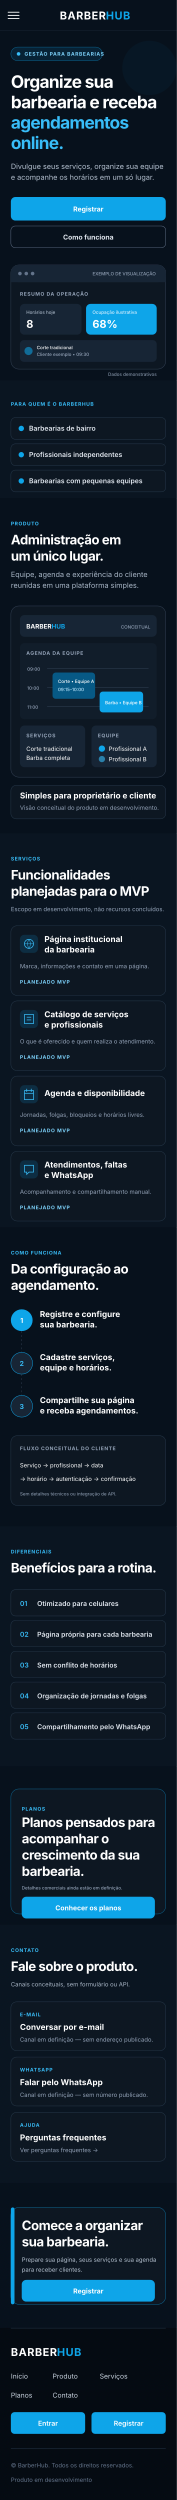
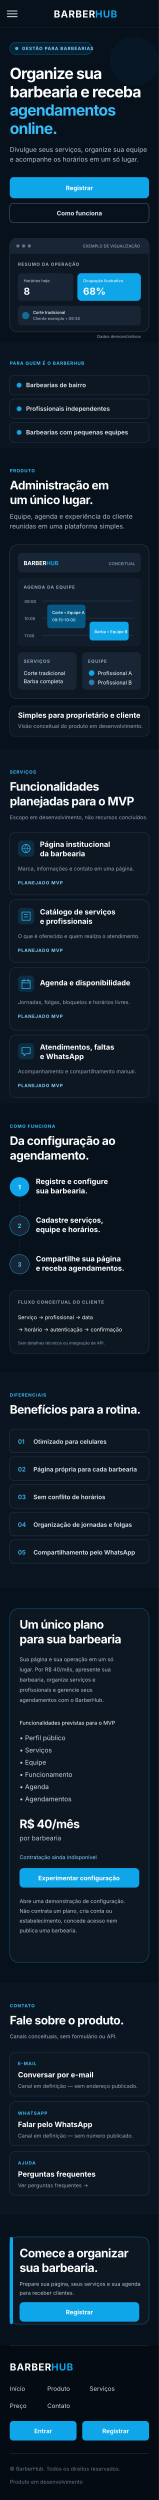
- <svg xmlns="http://www.w3.org/2000/svg" width="390" height="5520" viewBox="0 0 390 5520" fill="none">
+ <svg xmlns="http://www.w3.org/2000/svg" width="390" height="6140" viewBox="0 0 390 6140" fill="none">
  <defs>
    <style>
      .font { font-family: Geist, Inter, Arial, sans-serif; }
      .eyebrow { font-family: Geist, Inter, Arial, sans-serif; font-size: 11px; font-weight: 650; letter-spacing: 1.2px; }
      .h1 { font-family: Geist, Inter, Arial, sans-serif; font-size: 38px; font-weight: 720; letter-spacing: -1.5px; }
      .h2 { font-family: Geist, Inter, Arial, sans-serif; font-size: 29px; font-weight: 700; letter-spacing: -0.9px; }
      .h3 { font-family: Geist, Inter, Arial, sans-serif; font-size: 18px; font-weight: 650; }
      .body { font-family: Geist, Inter, Arial, sans-serif; font-size: 16px; font-weight: 400; }
      .small { font-family: Geist, Inter, Arial, sans-serif; font-size: 13px; font-weight: 400; }
      .micro { font-family: Geist, Inter, Arial, sans-serif; font-size: 10px; font-weight: 500; }
      .button { font-family: Geist, Inter, Arial, sans-serif; font-size: 15px; font-weight: 650; }
    </style>
  </defs>
-   <rect width="390" height="5520" fill="#07111C" />
+   <rect width="390" height="6140" fill="#07111C" />
  <g id="header" data-name="Header público fechado">
    <rect width="390" height="68" fill="#07111C" />
    <line y1="67.5" x2="390" y2="67.5" stroke="#334155" stroke-opacity="0.55" />
    <g id="header-menu-button" data-name="Abrir menu — área 44x44">
      <rect x="8" y="12" width="44" height="44" rx="8" fill="#07111C" />
      <path d="M18 27H42M18 34H42M18 41H42" stroke="white" stroke-width="2" stroke-linecap="round" />
    </g>
    <g id="header-brand" data-name="BARBERHUB">
      <text x="132" y="43" class="font" font-size="24" font-weight="700" letter-spacing="1.2" fill="white">BARBER<tspan fill="#0EA5E9">HUB</tspan>
      </text>
    </g>
  </g>
  <g id="inicio" data-name="Início">
    <rect y="68" width="390" height="772" fill="#07111C" />
    <circle cx="330" cy="150" r="60" fill="#0EA5E9" fill-opacity="0.045" />
    <rect x="24" y="104" width="202" height="30" rx="15" fill="#0EA5E9" fill-opacity="0.12" stroke="#0EA5E9" stroke-opacity="0.55" />
    <circle cx="41" cy="119" r="4" fill="#38BDF8" />
    <text x="54" y="123" class="eyebrow" fill="#7DD3FC">GESTÃO PARA BARBEARIAS</text>
    <text x="24" y="194" class="h1" fill="white">Organize sua</text>
    <text x="24" y="239" class="h1" fill="white">barbearia e receba</text>
    <text x="24" y="284" class="h1" fill="#38BDF8">agendamentos</text>
    <text x="24" y="329" class="h1" fill="#38BDF8">online.</text>
    <text x="24" y="373" class="body" fill="#B6C2D1">Divulgue seus serviços, organize sua equipe</text>
    <text x="24" y="397" class="body" fill="#B6C2D1">e acompanhe os horários em um só lugar.</text>
    <g id="inicio-acao-registrar" data-name="Registrar — /register">
      <rect x="24" y="435" width="342" height="52" rx="10" fill="#0EA5E9" />
      <text x="195" y="467" text-anchor="middle" class="button" fill="white">Registrar</text>
    </g>
    <g id="inicio-acao-como-funciona" data-name="Como funciona — #como-funciona">
      <rect x="24" y="499" width="342" height="48" rx="10" stroke="#64748B" />
      <text x="195" y="529" text-anchor="middle" class="button" fill="#E2E8F0">Como funciona</text>
    </g>
    <g id="inicio-painel-exemplo" data-name="Exemplo de visualização do painel">
      <rect x="24" y="585" width="342" height="230" rx="18" fill="#0D1722" stroke="#334155" />
      <rect x="24" y="585" width="342" height="38" rx="18" fill="#172535" />
      <path d="M24 605H366V623H24V605Z" fill="#172535" />
      <circle cx="44" cy="604" r="4" fill="#64748B" />
      <circle cx="58" cy="604" r="4" fill="#64748B" />
      <circle cx="72" cy="604" r="4" fill="#64748B" />
      <text x="344" y="608" text-anchor="end" class="micro" fill="#94A3B8">EXEMPLO DE VISUALIZAÇÃO</text>
      <text x="44" y="653" class="eyebrow" fill="#94A3B8">RESUMO DA OPERAÇÃO</text>
      <rect x="44" y="671" width="136" height="68" rx="10" fill="#172535" />
      <text x="58" y="693" class="micro" fill="#AAB8C8">Horários hoje</text>
      <text x="58" y="724" class="font" font-size="24" font-weight="700" fill="white">8</text>
      <rect x="190" y="671" width="156" height="68" rx="10" fill="#0EA5E9" />
      <text x="204" y="693" class="micro" fill="#E0F2FE">Ocupação ilustrativa</text>
      <text x="204" y="724" class="font" font-size="24" font-weight="700" fill="white">68%</text>
      <rect x="44" y="751" width="302" height="48" rx="9" fill="#172535" />
      <circle cx="63" cy="775" r="9" fill="#0EA5E9" fill-opacity="0.55" />
      <text x="81" y="771" class="micro" fill="white">Corte tradicional</text>
      <text x="81" y="786" class="micro" fill="#94A3B8">Cliente exemplo • 09:30</text>
      <text x="346" y="830" text-anchor="end" class="micro" fill="#8291A5">Dados demonstrativos</text>
    </g>
  </g>
  <g id="para-quem" data-name="Para quem é o BarberHub">
    <rect y="840" width="390" height="260" fill="#0A1521" />
    <text x="24" y="896" class="eyebrow" fill="#38BDF8">PARA QUEM É O BARBERHUB</text>
    <g id="para-quem-itens" class="font" font-size="15" font-weight="600" fill="#E2E8F0">
      <rect x="24" y="922" width="342" height="48" rx="10" fill="#0D1722" stroke="#26384A" />
      <circle cx="47" cy="946" r="6" fill="#0EA5E9" />
      <text x="64" y="951">Barbearias de bairro</text>
      <rect x="24" y="980" width="342" height="48" rx="10" fill="#0D1722" stroke="#26384A" />
      <circle cx="47" cy="1004" r="6" fill="#0EA5E9" />
      <text x="64" y="1009">Profissionais independentes</text>
      <rect x="24" y="1038" width="342" height="48" rx="10" fill="#0D1722" stroke="#26384A" />
      <circle cx="47" cy="1062" r="6" fill="#0EA5E9" />
      <text x="64" y="1067">Barbearias com pequenas equipes</text>
    </g>
  </g>
  <g id="produto" data-name="Produto">
    <rect y="1100" width="390" height="740" fill="#07111C" />
    <text x="24" y="1160" class="eyebrow" fill="#38BDF8">PRODUTO</text>
    <text x="24" y="1202" class="h2" fill="white">Administração em</text>
    <text x="24" y="1238" class="h2" fill="white">um único lugar.</text>
    <text x="24" y="1274" class="body" fill="#AAB8C8">Equipe, agenda e experiência do cliente</text>
    <text x="24" y="1298" class="body" fill="#AAB8C8">reunidas em uma plataforma simples.</text>
    <g id="produto-composicao-interface" data-name="Composição conceitual do produto">
      <rect x="24" y="1338" width="342" height="378" rx="18" fill="#0D1722" stroke="#334155" />
      <rect x="44" y="1358" width="302" height="48" rx="10" fill="#172535" />
      <text x="58" y="1388" class="font" font-size="14" font-weight="700" fill="white">BARBER<tspan fill="#0EA5E9">HUB</tspan>
      </text>
      <text x="332" y="1388" text-anchor="end" class="micro" fill="#94A3B8">CONCEITUAL</text>
      <rect x="44" y="1420" width="302" height="168" rx="10" fill="#111D2A" />
      <text x="58" y="1446" class="eyebrow" fill="#94A3B8">AGENDA DA EQUIPE</text>
      <line x1="104" y1="1476" x2="328" y2="1476" stroke="#334155" />
      <line x1="104" y1="1518" x2="328" y2="1518" stroke="#334155" />
      <line x1="104" y1="1560" x2="328" y2="1560" stroke="#334155" />
      <text x="60" y="1481" class="micro" fill="#94A3B8">09:00</text>
      <text x="60" y="1523" class="micro" fill="#94A3B8">10:00</text>
      <text x="60" y="1565" class="micro" fill="#94A3B8">11:00</text>
      <rect x="116" y="1485" width="94" height="58" rx="7" fill="#075985" />
      <text x="128" y="1508" class="micro" fill="white">Corte • Equipe A</text>
      <text x="128" y="1526" class="micro" fill="#BAE6FD">09:15–10:00</text>
      <rect x="220" y="1527" width="96" height="46" rx="7" fill="#0EA5E9" />
      <text x="232" y="1555" class="micro" fill="white">Barba • Equipe B</text>
      <rect x="44" y="1602" width="144" height="92" rx="10" fill="#172535" />
      <text x="58" y="1628" class="eyebrow" fill="#94A3B8">SERVIÇOS</text>
      <text x="58" y="1658" class="small" fill="white">Corte tradicional</text>
      <text x="58" y="1678" class="small" fill="white">Barba completa</text>
      <rect x="202" y="1602" width="144" height="92" rx="10" fill="#172535" />
      <text x="216" y="1628" class="eyebrow" fill="#94A3B8">EQUIPE</text>
      <circle cx="225" cy="1653" r="7" fill="#0EA5E9" />
      <text x="240" y="1658" class="small" fill="white">Profissional A</text>
      <circle cx="225" cy="1676" r="7" fill="#38BDF8" fill-opacity="0.6" />
      <text x="240" y="1681" class="small" fill="white">Profissional B</text>
    </g>
    <g id="produto-resumo">
      <rect x="24" y="1734" width="342" height="74" rx="12" fill="#0D1722" stroke="#26384A" />
      <text x="44" y="1763" class="h3" font-size="16" fill="white">Simples para proprietário e cliente</text>
      <text x="44" y="1788" class="small" fill="#94A3B8">Visão conceitual do produto em desenvolvimento.</text>
    </g>
  </g>
  <g id="servicos" data-name="Serviços">
    <rect y="1840" width="390" height="870" fill="#0A1521" />
    <text x="24" y="1900" class="eyebrow" fill="#38BDF8">SERVIÇOS</text>
    <text x="24" y="1942" class="h2" fill="white">Funcionalidades</text>
    <text x="24" y="1978" class="h2" fill="white">planejadas para o MVP</text>
    <text x="24" y="2012" class="small" fill="#94A3B8">Escopo em desenvolvimento, não recursos concluídos.</text>
    <g id="servico-pagina-institucional">
      <rect x="24" y="2044" width="342" height="154" rx="14" fill="#0D1722" stroke="#26384A" />
      <rect x="44" y="2064" width="40" height="40" rx="10" fill="#0EA5E9" fill-opacity="0.16" />
      <circle cx="64" cy="2084" r="10" stroke="#38BDF8" stroke-width="1.6" />
      <path d="M54 2084H74M64 2074C68 2079 68 2089 64 2094M64 2074C60 2079 60 2089 64 2094" stroke="#38BDF8" />
      <text x="98" y="2080" class="h3" fill="white">Página institucional</text>
      <text x="98" y="2103" class="h3" fill="white">da barbearia</text>
      <text x="44" y="2138" class="small" fill="#94A3B8">Marca, informações e contato em uma página.</text>
      <text x="44" y="2172" class="eyebrow" fill="#7DD3FC">PLANEJADO MVP</text>
    </g>
    <g id="servico-catalogo">
      <rect x="24" y="2210" width="342" height="154" rx="14" fill="#0D1722" stroke="#26384A" />
      <rect x="44" y="2230" width="40" height="40" rx="10" fill="#0EA5E9" fill-opacity="0.16" />
      <path d="M54 2240H74V2260H54V2240ZM59 2246H69M59 2252H69" stroke="#38BDF8" stroke-width="1.6" />
      <text x="98" y="2246" class="h3" fill="white">Catálogo de serviços</text>
      <text x="98" y="2269" class="h3" fill="white">e profissionais</text>
      <text x="44" y="2304" class="small" fill="#94A3B8">O que é oferecido e quem realiza o atendimento.</text>
      <text x="44" y="2338" class="eyebrow" fill="#7DD3FC">PLANEJADO MVP</text>
    </g>
    <g id="servico-agenda">
      <rect x="24" y="2376" width="342" height="154" rx="14" fill="#0D1722" stroke="#26384A" />
      <rect x="44" y="2396" width="40" height="40" rx="10" fill="#0EA5E9" fill-opacity="0.16" />
      <path d="M54 2408H74V2428H54V2408ZM54 2414H74M59 2404V2411M69 2404V2411" stroke="#38BDF8" stroke-width="1.6" />
      <text x="98" y="2420" class="h3" fill="white">Agenda e disponibilidade</text>
      <text x="44" y="2466" class="small" fill="#94A3B8">Jornadas, folgas, bloqueios e horários livres.</text>
      <text x="44" y="2500" class="eyebrow" fill="#7DD3FC">PLANEJADO MVP</text>
    </g>
    <g id="servico-atendimentos">
      <rect x="24" y="2542" width="342" height="154" rx="14" fill="#0D1722" stroke="#26384A" />
      <rect x="44" y="2562" width="40" height="40" rx="10" fill="#0EA5E9" fill-opacity="0.16" />
      <path d="M54 2573H74V2588H64L59 2593V2588H54V2573Z" stroke="#38BDF8" stroke-width="1.6" />
      <text x="98" y="2578" class="h3" fill="white">Atendimentos, faltas</text>
      <text x="98" y="2601" class="h3" fill="white">e WhatsApp</text>
      <text x="44" y="2636" class="small" fill="#94A3B8">Acompanhamento e compartilhamento manual.</text>
      <text x="44" y="2670" class="eyebrow" fill="#7DD3FC">PLANEJADO MVP</text>
    </g>
  </g>
  <g id="como-funciona" data-name="Como funciona">
    <rect y="2710" width="390" height="660" fill="#07111C" />
    <text x="24" y="2770" class="eyebrow" fill="#38BDF8">COMO FUNCIONA</text>
    <text x="24" y="2812" class="h2" fill="white">Da configuração ao</text>
    <text x="24" y="2848" class="h2" fill="white">agendamento.</text>
    <g id="como-funciona-passos">
      <circle cx="48" cy="2915" r="24" fill="#0EA5E9" />
      <text x="48" y="2921" text-anchor="middle" class="button" fill="white">1</text>
      <text x="88" y="2908" class="h3" fill="white">Registre e configure</text>
      <text x="88" y="2931" class="h3" fill="white">sua barbearia.</text>
      <line x1="48" y1="2939" x2="48" y2="2986" stroke="#334155" stroke-dasharray="4 5" />
      <circle cx="48" cy="3010" r="24" fill="#172535" stroke="#0EA5E9" />
      <text x="48" y="3016" text-anchor="middle" class="button" fill="#38BDF8">2</text>
      <text x="88" y="3003" class="h3" fill="white">Cadastre serviços,</text>
      <text x="88" y="3026" class="h3" fill="white">equipe e horários.</text>
      <line x1="48" y1="3034" x2="48" y2="3081" stroke="#334155" stroke-dasharray="4 5" />
      <circle cx="48" cy="3105" r="24" fill="#172535" stroke="#0EA5E9" />
      <text x="48" y="3111" text-anchor="middle" class="button" fill="#38BDF8">3</text>
      <text x="88" y="3098" class="h3" fill="white">Compartilhe sua página</text>
      <text x="88" y="3121" class="h3" fill="white">e receba agendamentos.</text>
    </g>
    <g id="fluxo-conceitual-cliente">
      <rect x="24" y="3170" width="342" height="154" rx="14" fill="#0D1722" stroke="#26384A" />
      <text x="44" y="3202" class="eyebrow" fill="#94A3B8">FLUXO CONCEITUAL DO CLIENTE</text>
      <text x="44" y="3240" class="small" font-weight="600" fill="white">Serviço → profissional → data</text>
      <text x="44" y="3270" class="small" font-weight="600" fill="white">→ horário → autenticação → confirmação</text>
      <text x="44" y="3302" class="micro" fill="#8291A5">Sem detalhes técnicos ou integração de API.</text>
    </g>
  </g>
  <g id="diferenciais" data-name="Diferenciais">
    <rect y="3370" width="390" height="530" fill="#0A1521" />
    <text x="24" y="3430" class="eyebrow" fill="#38BDF8">DIFERENCIAIS</text>
    <text x="24" y="3472" class="h2" fill="white">Benefícios para a rotina.</text>
    <g id="diferenciais-lista" class="font" font-size="15" font-weight="600" fill="#E2E8F0">
      <rect x="24" y="3510" width="342" height="58" rx="10" fill="#0D1722" stroke="#26384A" />
      <text x="44" y="3546" fill="#38BDF8">01</text>
      <text x="82" y="3546">Otimizado para celulares</text>
      <rect x="24" y="3578" width="342" height="58" rx="10" fill="#0D1722" stroke="#26384A" />
      <text x="44" y="3614" fill="#38BDF8">02</text>
      <text x="82" y="3614">Página própria para cada barbearia</text>
      <rect x="24" y="3646" width="342" height="58" rx="10" fill="#0D1722" stroke="#26384A" />
      <text x="44" y="3682" fill="#38BDF8">03</text>
      <text x="82" y="3682">Sem conflito de horários</text>
      <rect x="24" y="3714" width="342" height="58" rx="10" fill="#0D1722" stroke="#26384A" />
      <text x="44" y="3750" fill="#38BDF8">04</text>
      <text x="82" y="3750">Organização de jornadas e folgas</text>
      <rect x="24" y="3782" width="342" height="58" rx="10" fill="#0D1722" stroke="#26384A" />
      <text x="44" y="3818" fill="#38BDF8">05</text>
      <text x="82" y="3818">Compartilhamento pelo WhatsApp</text>
    </g>
  </g>
-   <g id="planos" data-name="Planos">
-     <rect y="3900" width="390" height="350" fill="#07111C" />
-     <rect x="24" y="3950" width="342" height="276" rx="18" fill="#0D1722" stroke="#0EA5E9" stroke-opacity="0.55" />
-     <text x="48" y="3998" class="eyebrow" fill="#38BDF8">PLANOS</text>
-     <text x="48" y="4034" class="h2" fill="white">Planos pensados para</text>
-     <text x="48" y="4070" class="h2" fill="white">acompanhar o</text>
-     <text x="48" y="4106" class="h2" fill="white">crescimento da sua</text>
-     <text x="48" y="4142" class="h2" fill="white">barbearia.</text>
-     <text x="48" y="4172" class="micro" fill="#94A3B8">Detalhes comerciais ainda estão em definição.</text>
-     <rect x="48" y="4188" width="294" height="48" rx="10" fill="#0EA5E9" />
-     <text x="195" y="4218" text-anchor="middle" class="button" fill="white">Conhecer os planos</text>
-   </g>
-   <g id="contato" data-name="Contato">
-     <rect y="4250" width="390" height="570" fill="#0A1521" />
-     <text x="24" y="4310" class="eyebrow" fill="#38BDF8">CONTATO</text>
-     <text x="24" y="4352" class="h2" fill="white">Fale sobre o produto.</text>
-     <text x="24" y="4386" class="small" fill="#AAB8C8">Canais conceituais, sem formulário ou API.</text>
-     <g id="contato-email">
-       <rect x="24" y="4420" width="342" height="108" rx="13" fill="#0D1722" stroke="#26384A" />
-       <text x="44" y="4452" class="eyebrow" fill="#38BDF8">E-MAIL</text>
-       <text x="44" y="4482" class="h3" font-size="16" fill="white">Conversar por e-mail</text>
-       <text x="44" y="4508" class="small" fill="#94A3B8">Canal em definição — sem endereço publicado.</text>
-     </g>
-     <g id="contato-whatsapp">
-       <rect x="24" y="4542" width="342" height="108" rx="13" fill="#0D1722" stroke="#26384A" />
-       <text x="44" y="4574" class="eyebrow" fill="#38BDF8">WHATSAPP</text>
-       <text x="44" y="4604" class="h3" font-size="16" fill="white">Falar pelo WhatsApp</text>
-       <text x="44" y="4630" class="small" fill="#94A3B8">Canal em definição — sem número publicado.</text>
-     </g>
-     <g id="contato-faq">
-       <rect x="24" y="4664" width="342" height="108" rx="13" fill="#0D1722" stroke="#26384A" />
-       <text x="44" y="4696" class="eyebrow" fill="#38BDF8">AJUDA</text>
-       <text x="44" y="4726" class="h3" font-size="16" fill="white">Perguntas frequentes</text>
-       <text x="44" y="4752" class="small" fill="#94A3B8">Ver perguntas frequentes →</text>
-     </g>
-   </g>
-   <g id="cta-final" data-name="CTA final">
-     <rect y="4820" width="390" height="320" fill="#07111C" />
-     <rect x="24" y="4874" width="342" height="214" rx="18" fill="#0D1722" stroke="#0EA5E9" stroke-opacity="0.6" />
-     <rect x="24" y="4874" width="8" height="214" rx="4" fill="#0EA5E9" />
-     <text x="48" y="4924" class="h2" fill="white">Comece a organizar</text>
-     <text x="48" y="4960" class="h2" fill="white">sua barbearia.</text>
-     <text x="48" y="4994" class="small" fill="#B6C2D1">Prepare sua página, seus serviços e sua agenda</text>
-     <text x="48" y="5016" class="small" fill="#B6C2D1">para receber clientes.</text>
-     <rect x="48" y="5034" width="294" height="48" rx="10" fill="#0EA5E9" />
-     <text x="195" y="5064" text-anchor="middle" class="button" fill="white">Registrar</text>
-   </g>
-   <g id="footer" data-name="Footer">
-     <rect y="5140" width="390" height="380" fill="#050B12" />
-     <line x1="24" y1="5140.5" x2="366" y2="5140.5" stroke="#26384A" />
-     <text x="24" y="5202" class="font" font-size="24" font-weight="700" letter-spacing="1.2" fill="white">BARBER<tspan fill="#0EA5E9">HUB</tspan>
-     </text>
-     <g id="footer-navigation" class="font" font-size="15" fill="#CBD5E1">
-       <text x="24" y="5252">Início</text>
-       <text x="116" y="5252">Produto</text>
-       <text x="220" y="5252">Serviços</text>
-       <text x="24" y="5294">Planos</text>
-       <text x="116" y="5294">Contato</text>
-     </g>
-     <g id="footer-auth" class="font" font-size="15" font-weight="600">
-       <rect x="24" y="5326" width="164" height="48" rx="8" fill="#0EA5E9" />
-       <text x="106" y="5356" text-anchor="middle" fill="white">Entrar</text>
-       <rect x="202" y="5326" width="164" height="48" rx="8" fill="#0EA5E9" />
-       <text x="284" y="5356" text-anchor="middle" fill="white">Registrar</text>
-     </g>
-     <line x1="24" y1="5406.5" x2="366" y2="5406.5" stroke="#26384A" />
-     <text x="24" y="5448" class="small" fill="#64748B">© BarberHub. Todos os direitos reservados.</text>
-     <text x="24" y="5480" class="small" fill="#64748B">Produto em desenvolvimento</text>
+   <g id="preco" data-name="Preço aprovado — contratação indisponível">
+     <rect y="3900" width="390" height="970" fill="#07111C" />
+     <rect x="24" y="3950" width="342" height="870" rx="22" fill="#0D1722" stroke="#0EA5E9" stroke-opacity="0.55" />
+     <text x="48" y="4000" class="h2" fill="white">Um único plano</text>
+     <text x="48" y="4036" class="h2" fill="white">para sua barbearia</text>
+     <text x="48" y="4080" class="small" fill="#B6C2D1">Sua página e sua operação em um só</text>
+     <text x="48" y="4105" class="small" fill="#B6C2D1">lugar. Por R$ 40/mês, apresente sua</text>
+     <text x="48" y="4130" class="small" fill="#B6C2D1">barbearia, organize serviços e</text>
+     <text x="48" y="4155" class="small" fill="#B6C2D1">profissionais e gerencie seus</text>
+     <text x="48" y="4180" class="small" fill="#B6C2D1">agendamentos com o BarberHub.</text>
+     <text x="48" y="4236" class="small" fill="white">Funcionalidades previstas para o MVP</text>
+     <text x="48" y="4274" class="body" fill="#CBD5E1">• Perfil público</text>
+     <text x="48" y="4304" class="body" fill="#CBD5E1">• Serviços</text>
+     <text x="48" y="4334" class="body" fill="#CBD5E1">• Equipe</text>
+     <text x="48" y="4364" class="body" fill="#CBD5E1">• Funcionamento</text>
+     <text x="48" y="4394" class="body" fill="#CBD5E1">• Agenda</text>
+     <text x="48" y="4424" class="body" fill="#CBD5E1">• Agendamentos</text>
+     <text x="48" y="4490" class="h2" fill="white">R$ 40/mês</text>
+     <text x="48" y="4520" class="body" fill="#B6C2D1">por barbearia</text>
+     <text x="48" y="4566" class="small" fill="#7DD3FC">Contratação ainda indisponível</text>
+     <a href="/onboarding/barbearia">
+       <rect x="48" y="4588" width="294" height="48" rx="10" fill="#0EA5E9" />
+       <text x="94" y="4618" class="button" fill="white">Experimentar configuração</text>
+     </a>
+     <text x="48" y="4674" class="small" fill="#B6C2D1">Abre uma demonstração de configuração.</text>
+     <text x="48" y="4698" class="small" fill="#B6C2D1">Não contrata um plano, cria conta ou</text>
+     <text x="48" y="4722" class="small" fill="#B6C2D1">estabelecimento, concede acesso nem</text>
+     <text x="48" y="4746" class="small" fill="#B6C2D1">publica uma barbearia.</text>
+   </g>
+   <g transform="translate(0 620)">
+     <g id="contato" data-name="Contato">
+       <rect y="4250" width="390" height="570" fill="#0A1521" />
+       <text x="24" y="4310" class="eyebrow" fill="#38BDF8">CONTATO</text>
+       <text x="24" y="4352" class="h2" fill="white">Fale sobre o produto.</text>
+       <text x="24" y="4386" class="small" fill="#AAB8C8">Canais conceituais, sem formulário ou API.</text>
+       <g id="contato-email">
+         <rect x="24" y="4420" width="342" height="108" rx="13" fill="#0D1722" stroke="#26384A" />
+         <text x="44" y="4452" class="eyebrow" fill="#38BDF8">E-MAIL</text>
+         <text x="44" y="4482" class="h3" font-size="16" fill="white">Conversar por e-mail</text>
+         <text x="44" y="4508" class="small" fill="#94A3B8">Canal em definição — sem endereço publicado.</text>
+       </g>
+       <g id="contato-whatsapp">
+         <rect x="24" y="4542" width="342" height="108" rx="13" fill="#0D1722" stroke="#26384A" />
+         <text x="44" y="4574" class="eyebrow" fill="#38BDF8">WHATSAPP</text>
+         <text x="44" y="4604" class="h3" font-size="16" fill="white">Falar pelo WhatsApp</text>
+         <text x="44" y="4630" class="small" fill="#94A3B8">Canal em definição — sem número publicado.</text>
+       </g>
+       <g id="contato-faq">
+         <rect x="24" y="4664" width="342" height="108" rx="13" fill="#0D1722" stroke="#26384A" />
+         <text x="44" y="4696" class="eyebrow" fill="#38BDF8">AJUDA</text>
+         <text x="44" y="4726" class="h3" font-size="16" fill="white">Perguntas frequentes</text>
+         <text x="44" y="4752" class="small" fill="#94A3B8">Ver perguntas frequentes →</text>
+       </g>
+     </g>
+     <g id="cta-final" data-name="CTA final">
+       <rect y="4820" width="390" height="320" fill="#07111C" />
+       <rect x="24" y="4874" width="342" height="214" rx="18" fill="#0D1722" stroke="#0EA5E9" stroke-opacity="0.6" />
+       <rect x="24" y="4874" width="8" height="214" rx="4" fill="#0EA5E9" />
+       <text x="48" y="4924" class="h2" fill="white">Comece a organizar</text>
+       <text x="48" y="4960" class="h2" fill="white">sua barbearia.</text>
+       <text x="48" y="4994" class="small" fill="#B6C2D1">Prepare sua página, seus serviços e sua agenda</text>
+       <text x="48" y="5016" class="small" fill="#B6C2D1">para receber clientes.</text>
+       <rect x="48" y="5034" width="294" height="48" rx="10" fill="#0EA5E9" />
+       <text x="195" y="5064" text-anchor="middle" class="button" fill="white">Registrar</text>
+     </g>
+     <g id="footer" data-name="Footer">
+       <rect y="5140" width="390" height="380" fill="#050B12" />
+       <line x1="24" y1="5140.5" x2="366" y2="5140.5" stroke="#26384A" />
+       <text x="24" y="5202" class="font" font-size="24" font-weight="700" letter-spacing="1.2" fill="white">BARBER<tspan fill="#0EA5E9">HUB</tspan>
+       </text>
+       <g id="footer-navigation" class="font" font-size="15" fill="#CBD5E1">
+         <a href="#inicio">
+           <text x="24" y="5252">Início</text>
+         </a>
+         <a href="#produto">
+           <text x="116" y="5252">Produto</text>
+         </a>
+         <a href="#servicos">
+           <text x="220" y="5252">Serviços</text>
+         </a>
+         <a href="#preco">
+           <text x="24" y="5294">Preço</text>
+         </a>
+         <a href="#contato">
+           <text x="116" y="5294">Contato</text>
+         </a>
+       </g>
+       <g id="footer-auth" class="font" font-size="15" font-weight="600">
+         <rect x="24" y="5326" width="164" height="48" rx="8" fill="#0EA5E9" />
+         <text x="106" y="5356" text-anchor="middle" fill="white">Entrar</text>
+         <rect x="202" y="5326" width="164" height="48" rx="8" fill="#0EA5E9" />
+         <text x="284" y="5356" text-anchor="middle" fill="white">Registrar</text>
+       </g>
+       <line x1="24" y1="5406.5" x2="366" y2="5406.5" stroke="#26384A" />
+       <text x="24" y="5448" class="small" fill="#64748B">© BarberHub. Todos os direitos reservados.</text>
+       <text x="24" y="5480" class="small" fill="#64748B">Produto em desenvolvimento</text>
+     </g>
  </g>
</svg>
